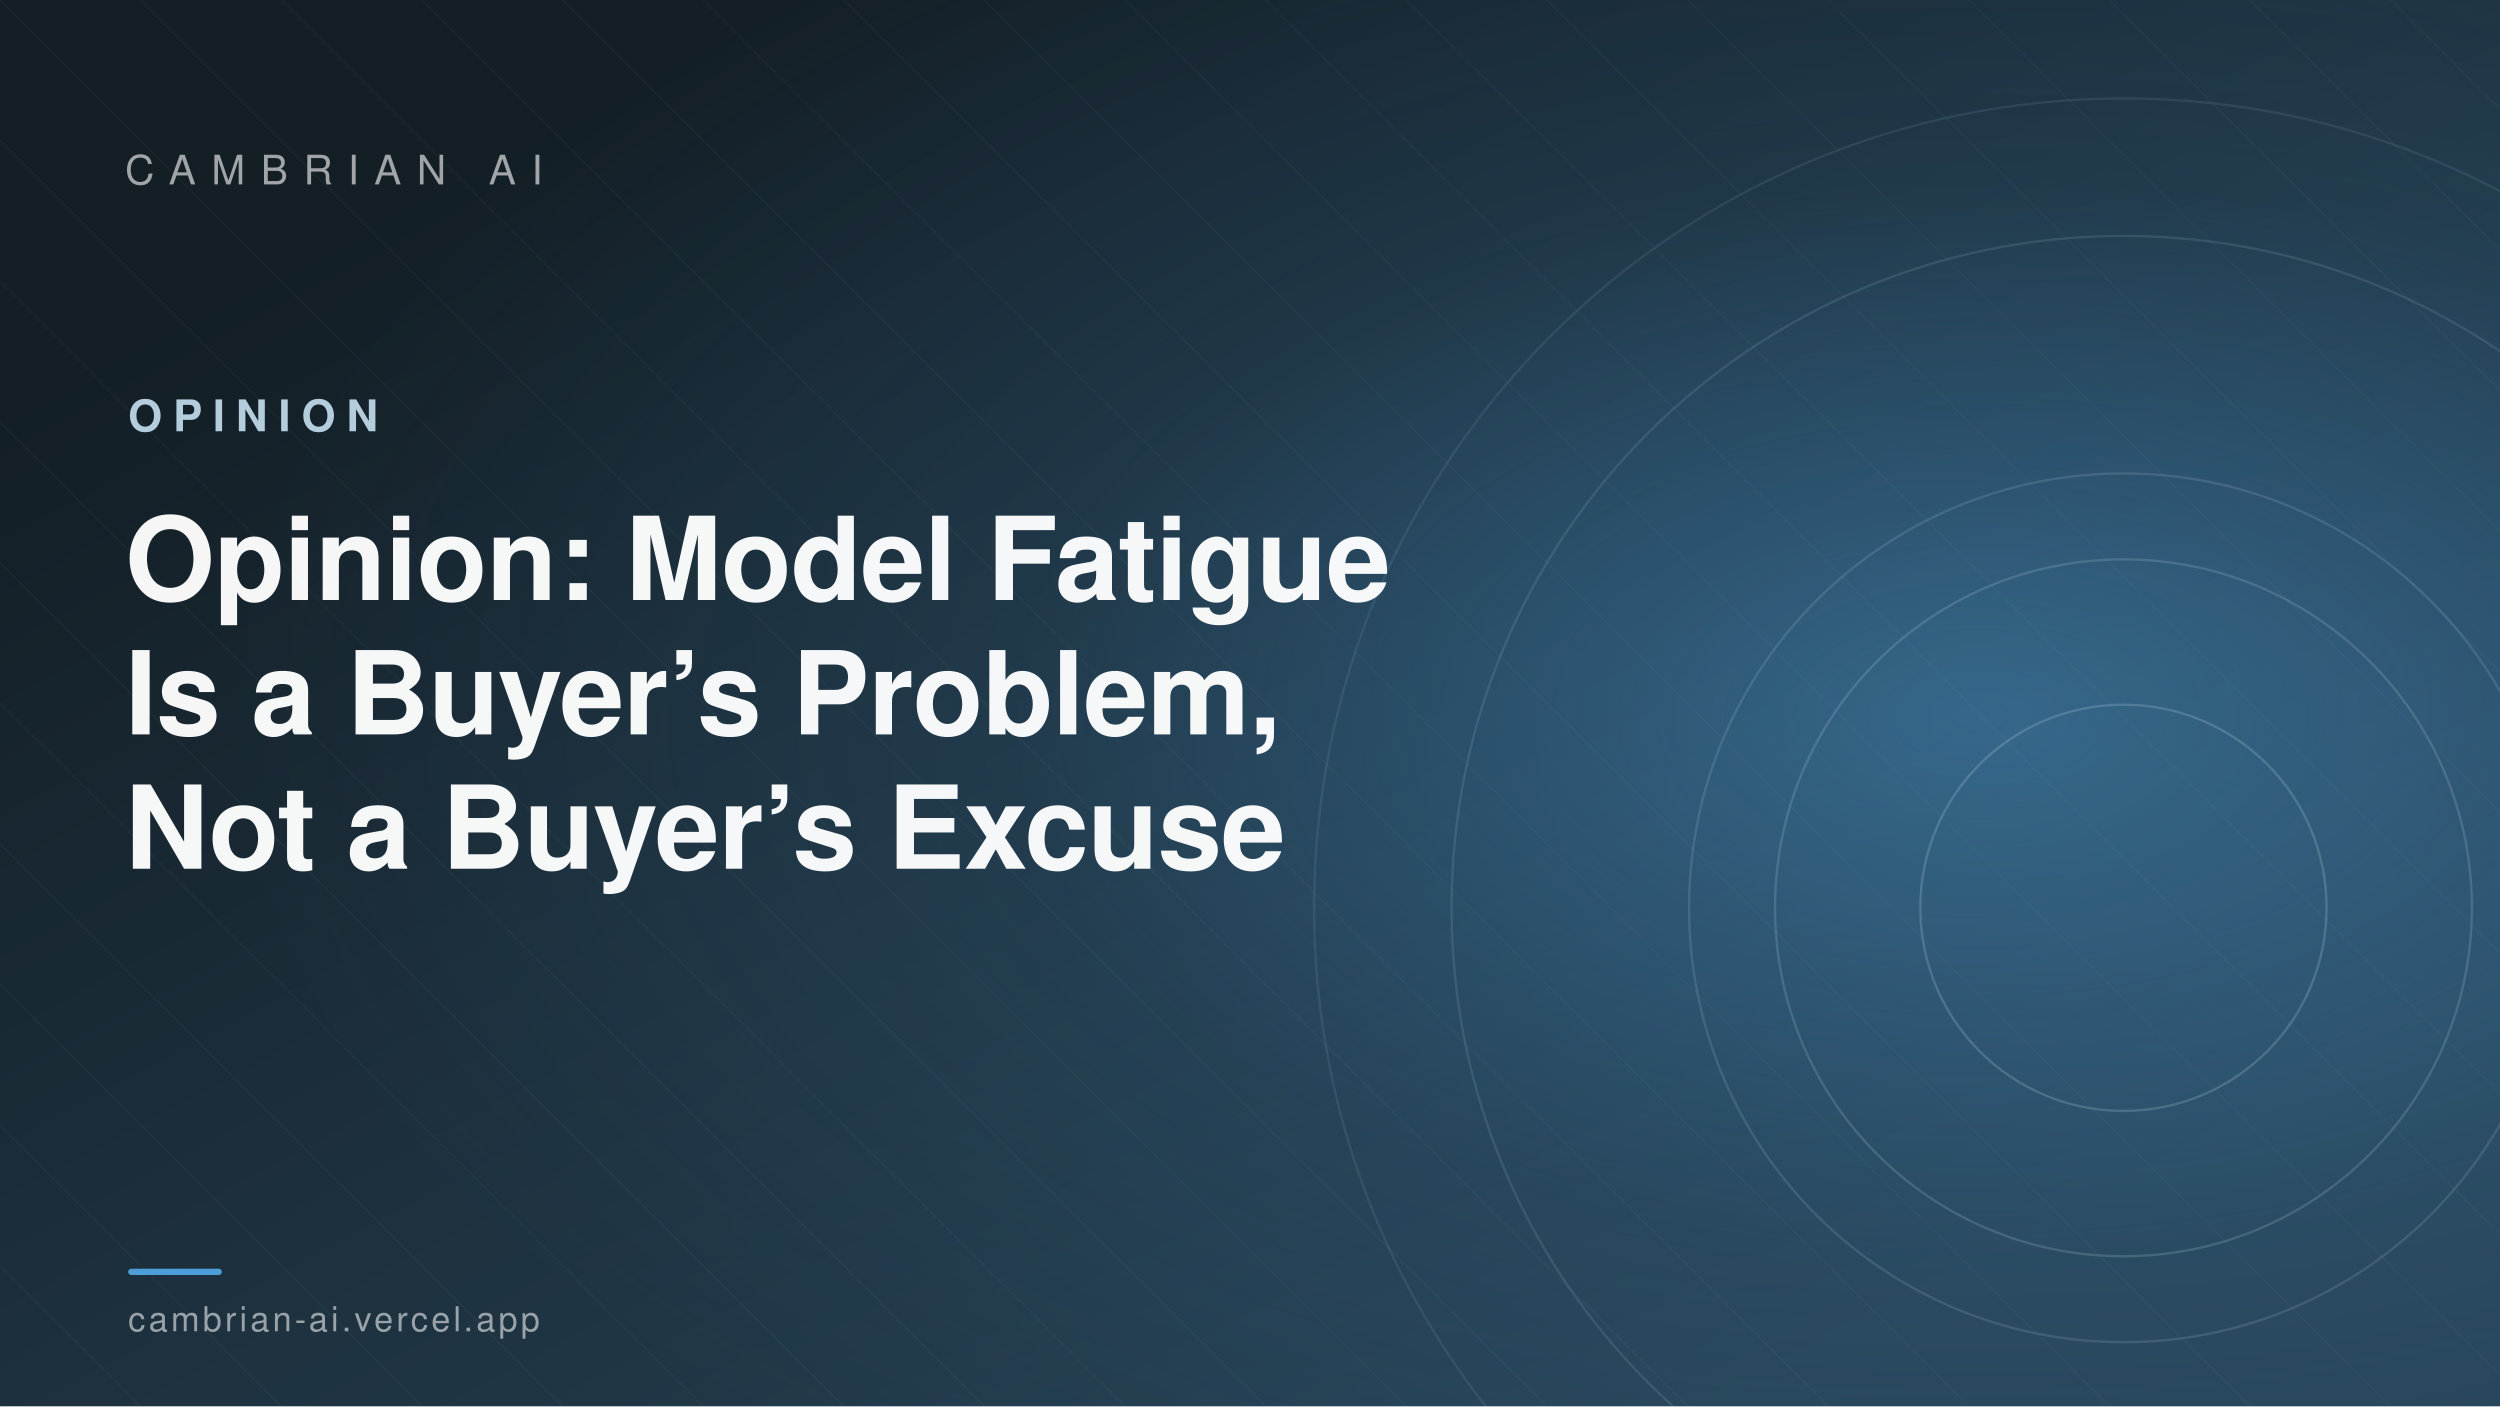
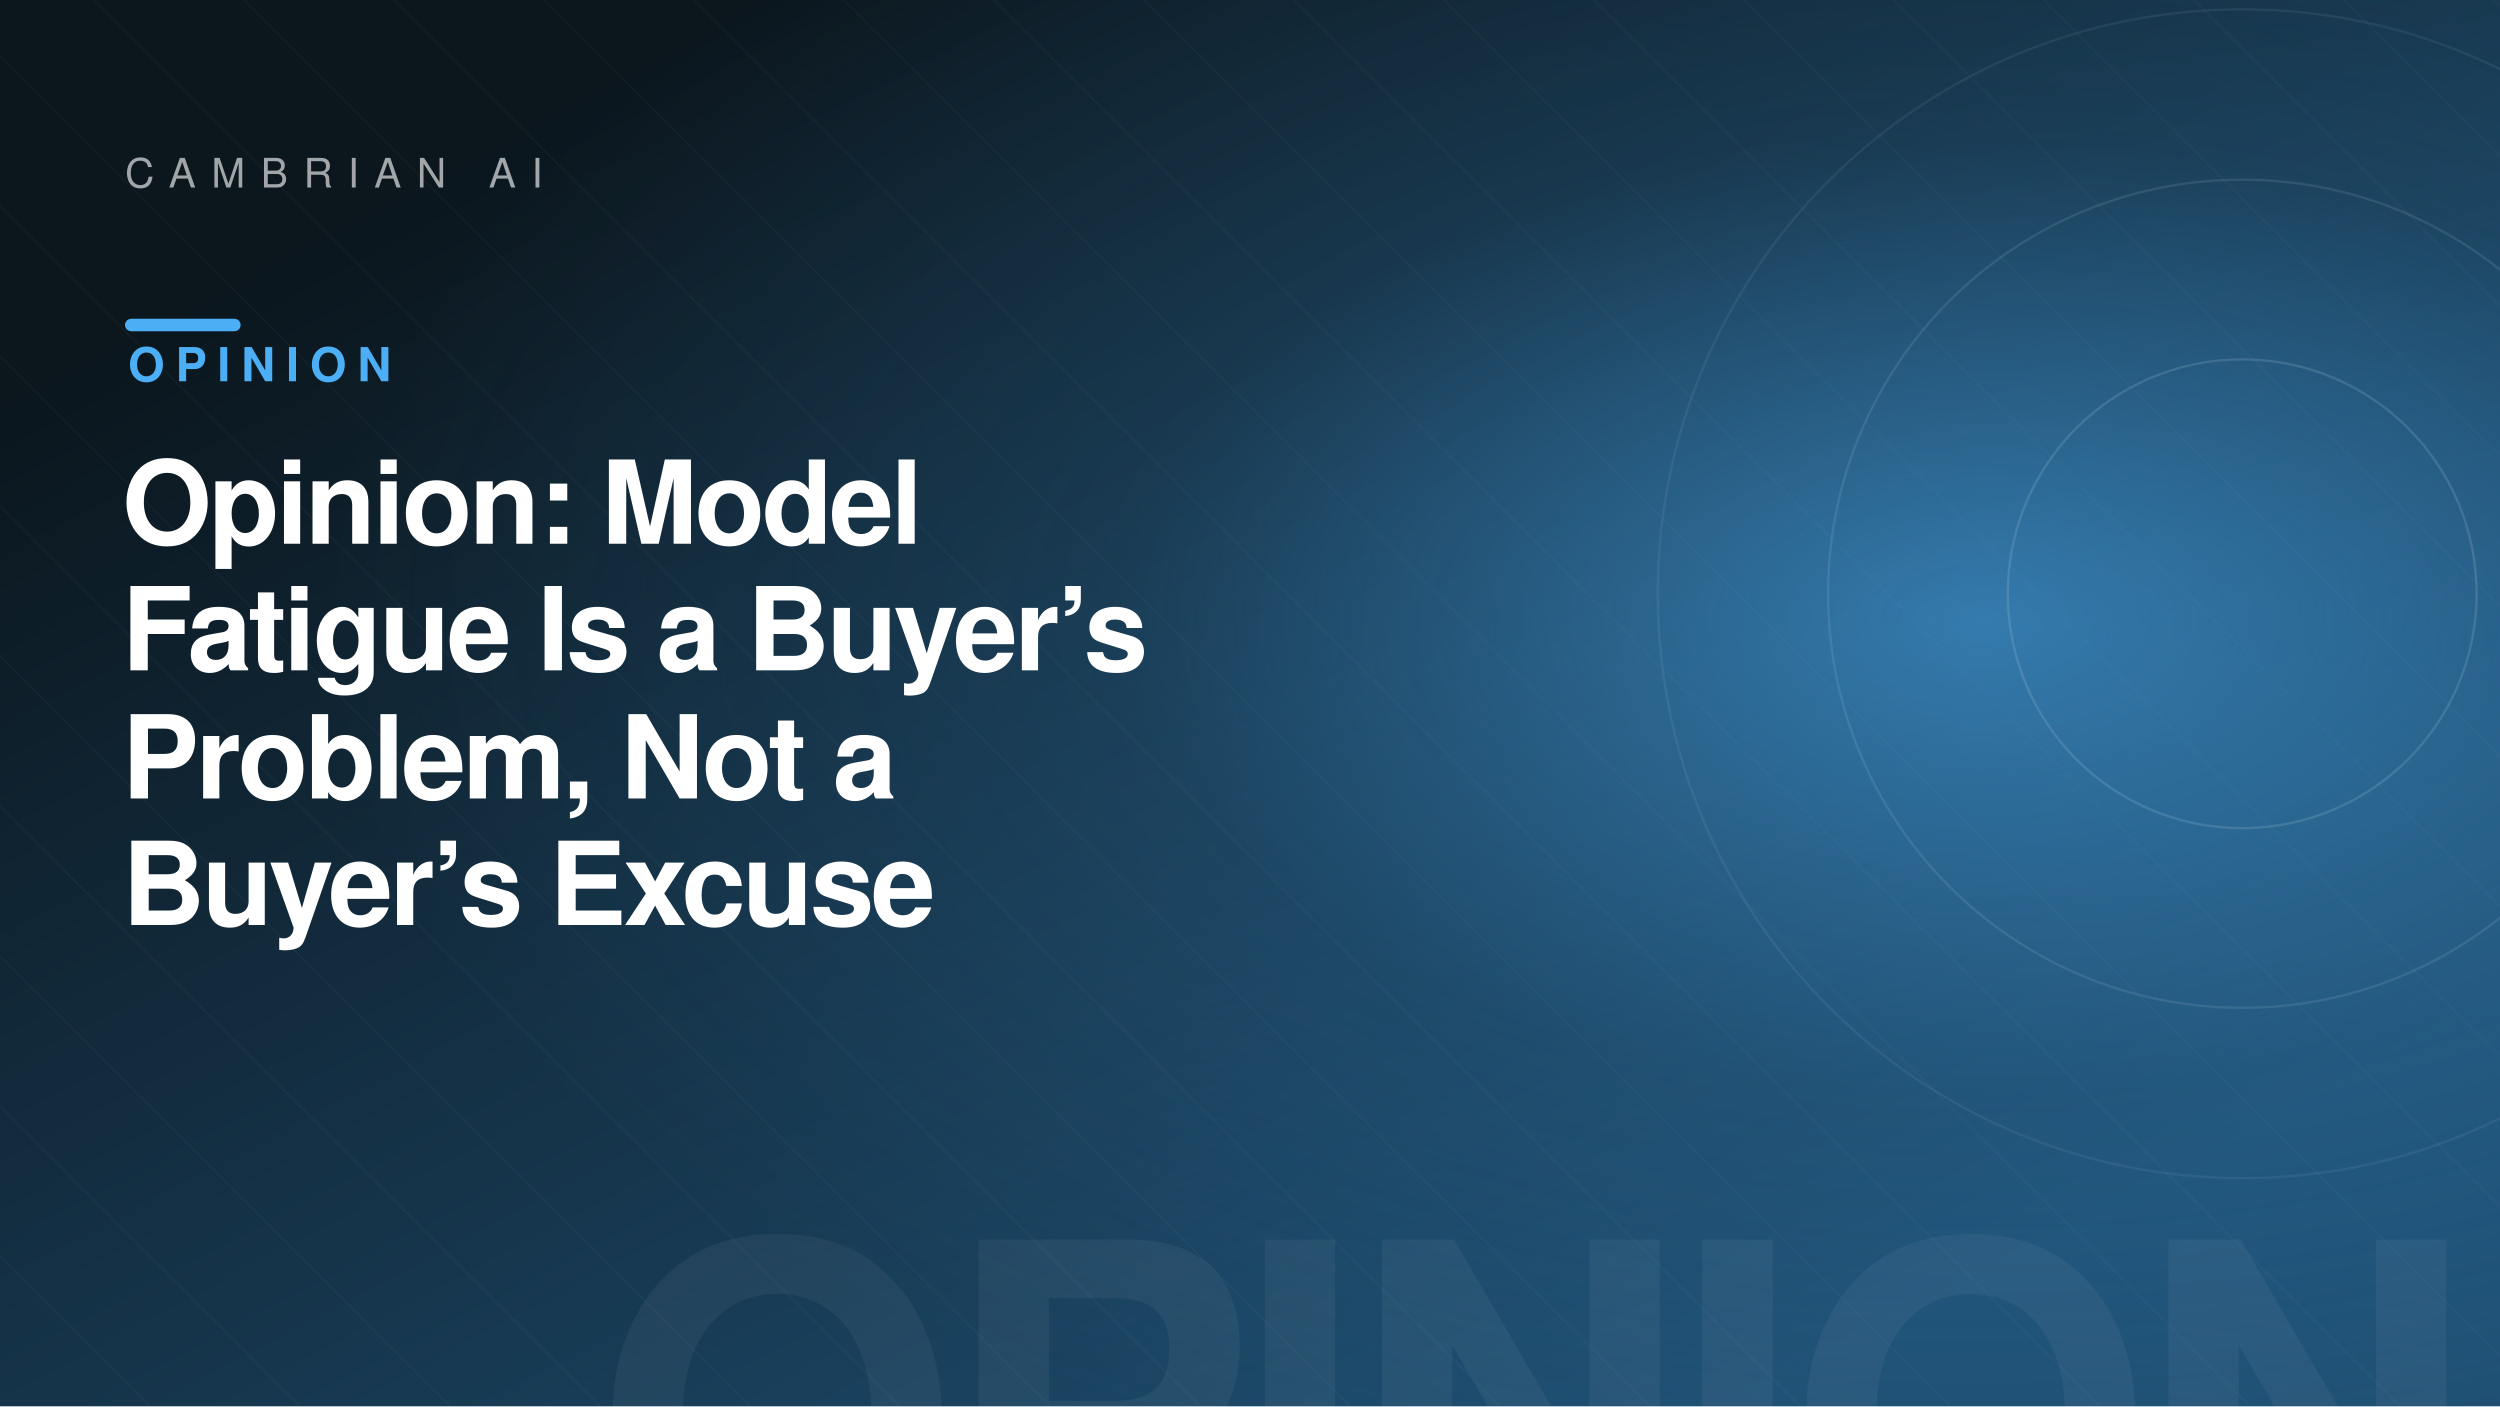
<svg xmlns="http://www.w3.org/2000/svg" width="1600" height="900" viewBox="0 0 1600 900" role="img" aria-label="Opinion: Model Fatigue Is a Buyer’s Problem, Not a Buyer’s Excuse">
  <defs>
    <linearGradient id="bg" gradientTransform="rotate(47 0.5 0.5)">
-       <stop offset="0" stop-color="hsl(205, 32%, 11%)" />
-       <stop offset="1" stop-color="hsl(205, 38%, 24%)" />
+       <stop offset="0" stop-color="hsl(205, 44%, 8%)" />
+       <stop offset="1" stop-color="hsl(205, 58%, 28%)" />
    </linearGradient>
-     <radialGradient id="glow" cx="79%" cy="51%" r="70%">
-       <stop offset="0" stop-color="hsl(205, 78%, 62%)" stop-opacity="0.42" />
-       <stop offset="55%" stop-color="hsl(205, 78%, 62%)" stop-opacity="0.10" />
-       <stop offset="100%" stop-color="hsl(205, 78%, 62%)" stop-opacity="0" />
+     <radialGradient id="glow" cx="79%" cy="44%" r="66%">
+       <stop offset="0" stop-color="hsl(205, 90%, 63%)" stop-opacity="0.55" />
+       <stop offset="52%" stop-color="hsl(205, 90%, 63%)" stop-opacity="0.12" />
+       <stop offset="100%" stop-color="hsl(205, 90%, 63%)" stop-opacity="0" />
    </radialGradient>
  </defs>
  <rect width="1600" height="900" fill="url(#bg)" />
  <g>
-     <line x1="-900" y1="0" x2="0" y2="900" stroke="#ffffff" stroke-width="1" opacity="0.03" />
-     <line x1="-810" y1="0" x2="90" y2="900" stroke="#ffffff" stroke-width="1" opacity="0.03" />
-     <line x1="-720" y1="0" x2="180" y2="900" stroke="#ffffff" stroke-width="1" opacity="0.03" />
-     <line x1="-630" y1="0" x2="270" y2="900" stroke="#ffffff" stroke-width="1" opacity="0.03" />
-     <line x1="-540" y1="0" x2="360" y2="900" stroke="#ffffff" stroke-width="1" opacity="0.03" />
-     <line x1="-450" y1="0" x2="450" y2="900" stroke="#ffffff" stroke-width="1" opacity="0.03" />
-     <line x1="-360" y1="0" x2="540" y2="900" stroke="#ffffff" stroke-width="1" opacity="0.03" />
-     <line x1="-270" y1="0" x2="630" y2="900" stroke="#ffffff" stroke-width="1" opacity="0.03" />
-     <line x1="-180" y1="0" x2="720" y2="900" stroke="#ffffff" stroke-width="1" opacity="0.03" />
-     <line x1="-90" y1="0" x2="810" y2="900" stroke="#ffffff" stroke-width="1" opacity="0.03" />
-     <line x1="0" y1="0" x2="900" y2="900" stroke="#ffffff" stroke-width="1" opacity="0.03" />
-     <line x1="90" y1="0" x2="990" y2="900" stroke="#ffffff" stroke-width="1" opacity="0.03" />
-     <line x1="180" y1="0" x2="1080" y2="900" stroke="#ffffff" stroke-width="1" opacity="0.03" />
-     <line x1="270" y1="0" x2="1170" y2="900" stroke="#ffffff" stroke-width="1" opacity="0.03" />
-     <line x1="360" y1="0" x2="1260" y2="900" stroke="#ffffff" stroke-width="1" opacity="0.03" />
-     <line x1="450" y1="0" x2="1350" y2="900" stroke="#ffffff" stroke-width="1" opacity="0.03" />
-     <line x1="540" y1="0" x2="1440" y2="900" stroke="#ffffff" stroke-width="1" opacity="0.03" />
-     <line x1="630" y1="0" x2="1530" y2="900" stroke="#ffffff" stroke-width="1" opacity="0.03" />
-     <line x1="720" y1="0" x2="1620" y2="900" stroke="#ffffff" stroke-width="1" opacity="0.03" />
-     <line x1="810" y1="0" x2="1710" y2="900" stroke="#ffffff" stroke-width="1" opacity="0.03" />
-     <line x1="900" y1="0" x2="1800" y2="900" stroke="#ffffff" stroke-width="1" opacity="0.03" />
-     <line x1="990" y1="0" x2="1890" y2="900" stroke="#ffffff" stroke-width="1" opacity="0.03" />
-     <line x1="1080" y1="0" x2="1980" y2="900" stroke="#ffffff" stroke-width="1" opacity="0.03" />
-     <line x1="1170" y1="0" x2="2070" y2="900" stroke="#ffffff" stroke-width="1" opacity="0.03" />
-     <line x1="1260" y1="0" x2="2160" y2="900" stroke="#ffffff" stroke-width="1" opacity="0.03" />
-     <line x1="1350" y1="0" x2="2250" y2="900" stroke="#ffffff" stroke-width="1" opacity="0.03" />
-     <line x1="1440" y1="0" x2="2340" y2="900" stroke="#ffffff" stroke-width="1" opacity="0.03" />
-     <line x1="1530" y1="0" x2="2430" y2="900" stroke="#ffffff" stroke-width="1" opacity="0.03" />
+     <line x1="-900" y1="0" x2="0" y2="900" stroke="#ffffff" stroke-width="1" opacity="0.028" />
+     <line x1="-804" y1="0" x2="96" y2="900" stroke="#ffffff" stroke-width="1" opacity="0.028" />
+     <line x1="-708" y1="0" x2="192" y2="900" stroke="#ffffff" stroke-width="1" opacity="0.028" />
+     <line x1="-612" y1="0" x2="288" y2="900" stroke="#ffffff" stroke-width="1" opacity="0.028" />
+     <line x1="-516" y1="0" x2="384" y2="900" stroke="#ffffff" stroke-width="1" opacity="0.028" />
+     <line x1="-420" y1="0" x2="480" y2="900" stroke="#ffffff" stroke-width="1" opacity="0.028" />
+     <line x1="-324" y1="0" x2="576" y2="900" stroke="#ffffff" stroke-width="1" opacity="0.028" />
+     <line x1="-228" y1="0" x2="672" y2="900" stroke="#ffffff" stroke-width="1" opacity="0.028" />
+     <line x1="-132" y1="0" x2="768" y2="900" stroke="#ffffff" stroke-width="1" opacity="0.028" />
+     <line x1="-36" y1="0" x2="864" y2="900" stroke="#ffffff" stroke-width="1" opacity="0.028" />
+     <line x1="60" y1="0" x2="960" y2="900" stroke="#ffffff" stroke-width="1" opacity="0.028" />
+     <line x1="156" y1="0" x2="1056" y2="900" stroke="#ffffff" stroke-width="1" opacity="0.028" />
+     <line x1="252" y1="0" x2="1152" y2="900" stroke="#ffffff" stroke-width="1" opacity="0.028" />
+     <line x1="348" y1="0" x2="1248" y2="900" stroke="#ffffff" stroke-width="1" opacity="0.028" />
+     <line x1="444" y1="0" x2="1344" y2="900" stroke="#ffffff" stroke-width="1" opacity="0.028" />
+     <line x1="540" y1="0" x2="1440" y2="900" stroke="#ffffff" stroke-width="1" opacity="0.028" />
+     <line x1="636" y1="0" x2="1536" y2="900" stroke="#ffffff" stroke-width="1" opacity="0.028" />
+     <line x1="732" y1="0" x2="1632" y2="900" stroke="#ffffff" stroke-width="1" opacity="0.028" />
+     <line x1="828" y1="0" x2="1728" y2="900" stroke="#ffffff" stroke-width="1" opacity="0.028" />
+     <line x1="924" y1="0" x2="1824" y2="900" stroke="#ffffff" stroke-width="1" opacity="0.028" />
+     <line x1="1020" y1="0" x2="1920" y2="900" stroke="#ffffff" stroke-width="1" opacity="0.028" />
+     <line x1="1116" y1="0" x2="2016" y2="900" stroke="#ffffff" stroke-width="1" opacity="0.028" />
+     <line x1="1212" y1="0" x2="2112" y2="900" stroke="#ffffff" stroke-width="1" opacity="0.028" />
+     <line x1="1308" y1="0" x2="2208" y2="900" stroke="#ffffff" stroke-width="1" opacity="0.028" />
+     <line x1="1404" y1="0" x2="2304" y2="900" stroke="#ffffff" stroke-width="1" opacity="0.028" />
+     <line x1="1500" y1="0" x2="2400" y2="900" stroke="#ffffff" stroke-width="1" opacity="0.028" />
+     <line x1="1596" y1="0" x2="2496" y2="900" stroke="#ffffff" stroke-width="1" opacity="0.028" />
  </g>
+   <text x="1584" y="1012" text-anchor="end" font-family="Helvetica, Arial, sans-serif" font-size="300" font-weight="800" letter-spacing="-10" fill="#ffffff" opacity="0.05">OPINION</text>
  <rect width="1600" height="900" fill="url(#glow)" />
  <g>
-     <circle cx="1359" cy="581" r="130" fill="none" stroke="hsl(205, 45%, 82%)" stroke-width="1.5" opacity="0.22" />
-     <circle cx="1359" cy="581" r="223" fill="none" stroke="hsl(205, 45%, 82%)" stroke-width="1.5" opacity="0.19" />
-     <circle cx="1359" cy="581" r="278" fill="none" stroke="hsl(205, 45%, 82%)" stroke-width="1.5" opacity="0.16" />
-     <circle cx="1359" cy="581" r="430" fill="none" stroke="hsl(205, 45%, 82%)" stroke-width="1.5" opacity="0.13" />
-     <circle cx="1359" cy="581" r="518" fill="none" stroke="hsl(205, 45%, 82%)" stroke-width="1.5" opacity="0.10" />
+     <circle cx="1435" cy="380" r="150" fill="none" stroke="hsl(205, 55%, 86%)" stroke-width="1.5" opacity="0.16" />
+     <circle cx="1435" cy="380" r="265" fill="none" stroke="hsl(205, 55%, 86%)" stroke-width="1.5" opacity="0.12" />
+     <circle cx="1435" cy="380" r="374" fill="none" stroke="hsl(205, 55%, 86%)" stroke-width="1.5" opacity="0.08" />
  </g>
-   <text x="80" y="118" font-family="Helvetica, Arial, sans-serif" font-size="26" letter-spacing="10" fill="#ffffff" opacity="0.60">CAMBRIAN AI</text>
-   <text x="82" y="276" font-family="Helvetica, Arial, sans-serif" font-size="28" font-weight="700" letter-spacing="7" fill="hsl(205, 45%, 82%)" opacity="0.95">OPINION</text>
-   <text x="80" y="384" font-family="Helvetica, Arial, sans-serif" font-size="74" font-weight="600" letter-spacing="-0.5" fill="#ffffff" opacity="0.96">Opinion: Model Fatigue</text>
-   <text x="80" y="470" font-family="Helvetica, Arial, sans-serif" font-size="74" font-weight="600" letter-spacing="-0.5" fill="#ffffff" opacity="0.96">Is a Buyer’s Problem,</text>
-   <text x="80" y="556" font-family="Helvetica, Arial, sans-serif" font-size="74" font-weight="600" letter-spacing="-0.5" fill="#ffffff" opacity="0.96">Not a Buyer’s Excuse</text>
-   <rect x="82" y="812" width="60" height="4" rx="2" fill="hsl(205, 78%, 62%)" opacity="0.9" />
-   <text x="82" y="852" font-family="Helvetica, Arial, sans-serif" font-size="22" letter-spacing="2" fill="#ffffff" opacity="0.55">cambrian-ai.vercel.app</text>
+   <text x="80" y="120" font-family="Helvetica, Arial, sans-serif" font-size="26" letter-spacing="10" fill="#ffffff" opacity="0.62">CAMBRIAN AI</text>
+   <rect x="80" y="204" width="74" height="8" rx="4" fill="hsl(205, 90%, 63%)" />
+   <text x="82" y="244" font-family="Helvetica, Arial, sans-serif" font-size="30" font-weight="700" letter-spacing="7" fill="hsl(205, 90%, 63%)">OPINION</text>
+   <text x="78" y="348" font-family="Helvetica, Arial, sans-serif" font-size="74" font-weight="700" letter-spacing="-2" fill="#ffffff">Opinion: Model</text>
+   <text x="78" y="429" font-family="Helvetica, Arial, sans-serif" font-size="74" font-weight="700" letter-spacing="-2" fill="#ffffff">Fatigue Is a Buyer’s</text>
+   <text x="78" y="511" font-family="Helvetica, Arial, sans-serif" font-size="74" font-weight="700" letter-spacing="-2" fill="#ffffff">Problem, Not a</text>
+   <text x="78" y="592" font-family="Helvetica, Arial, sans-serif" font-size="74" font-weight="700" letter-spacing="-2" fill="#ffffff">Buyer’s Excuse</text>
</svg>
